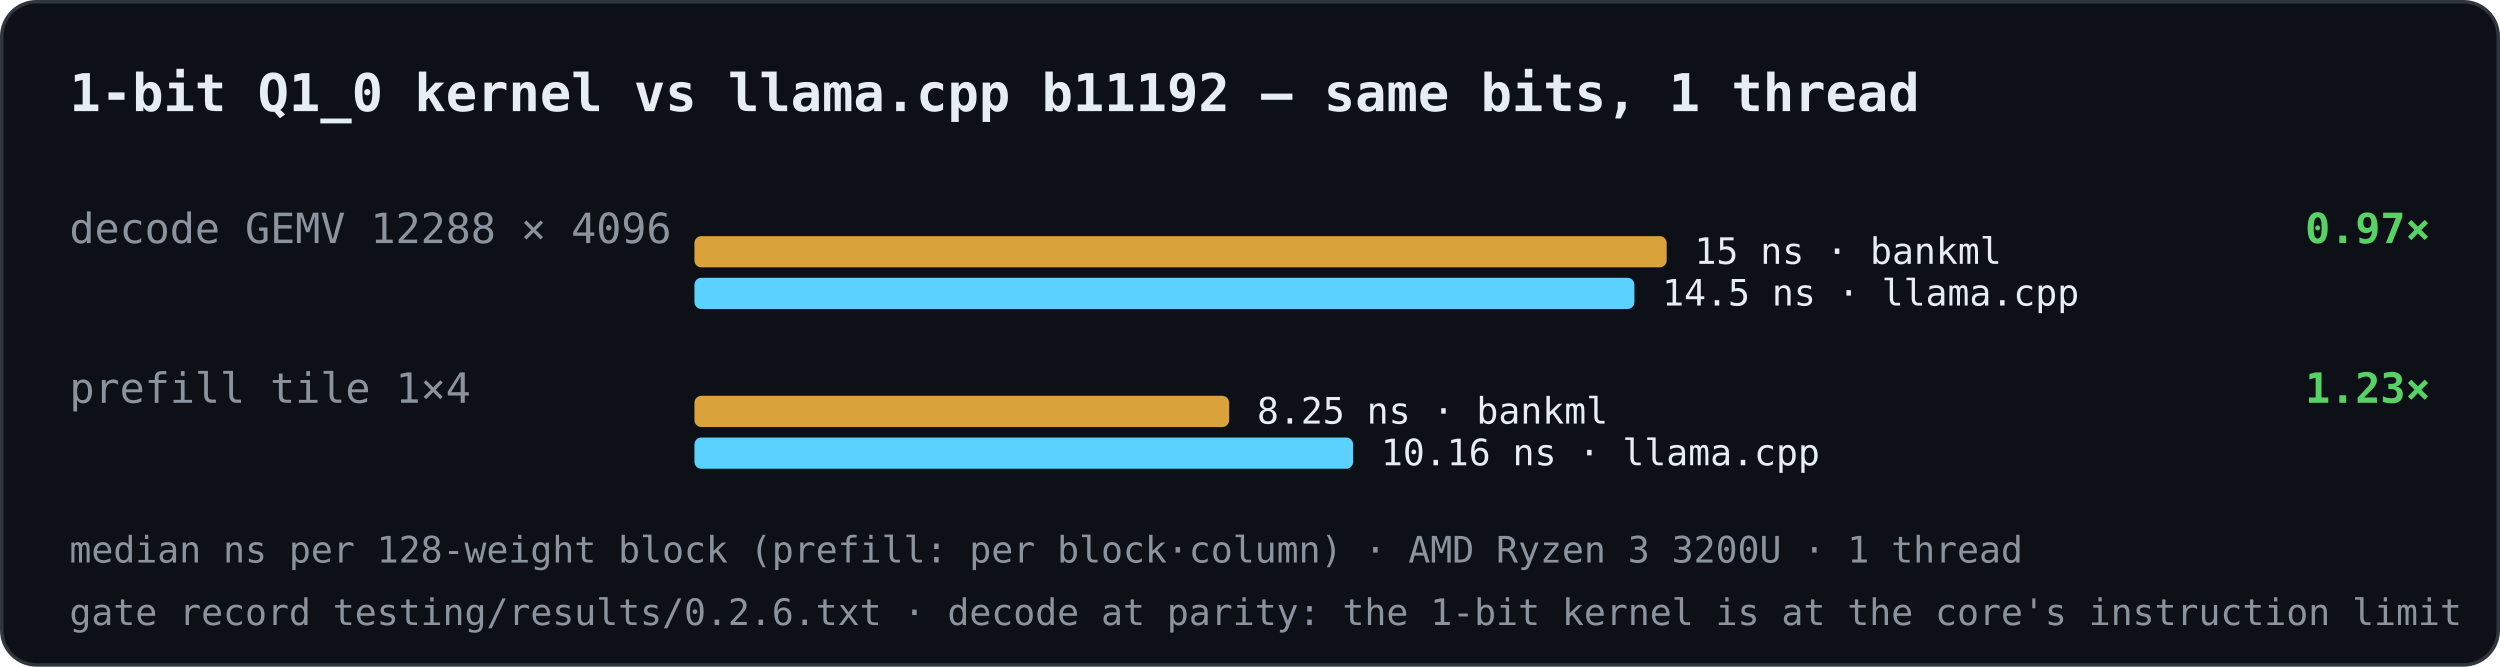
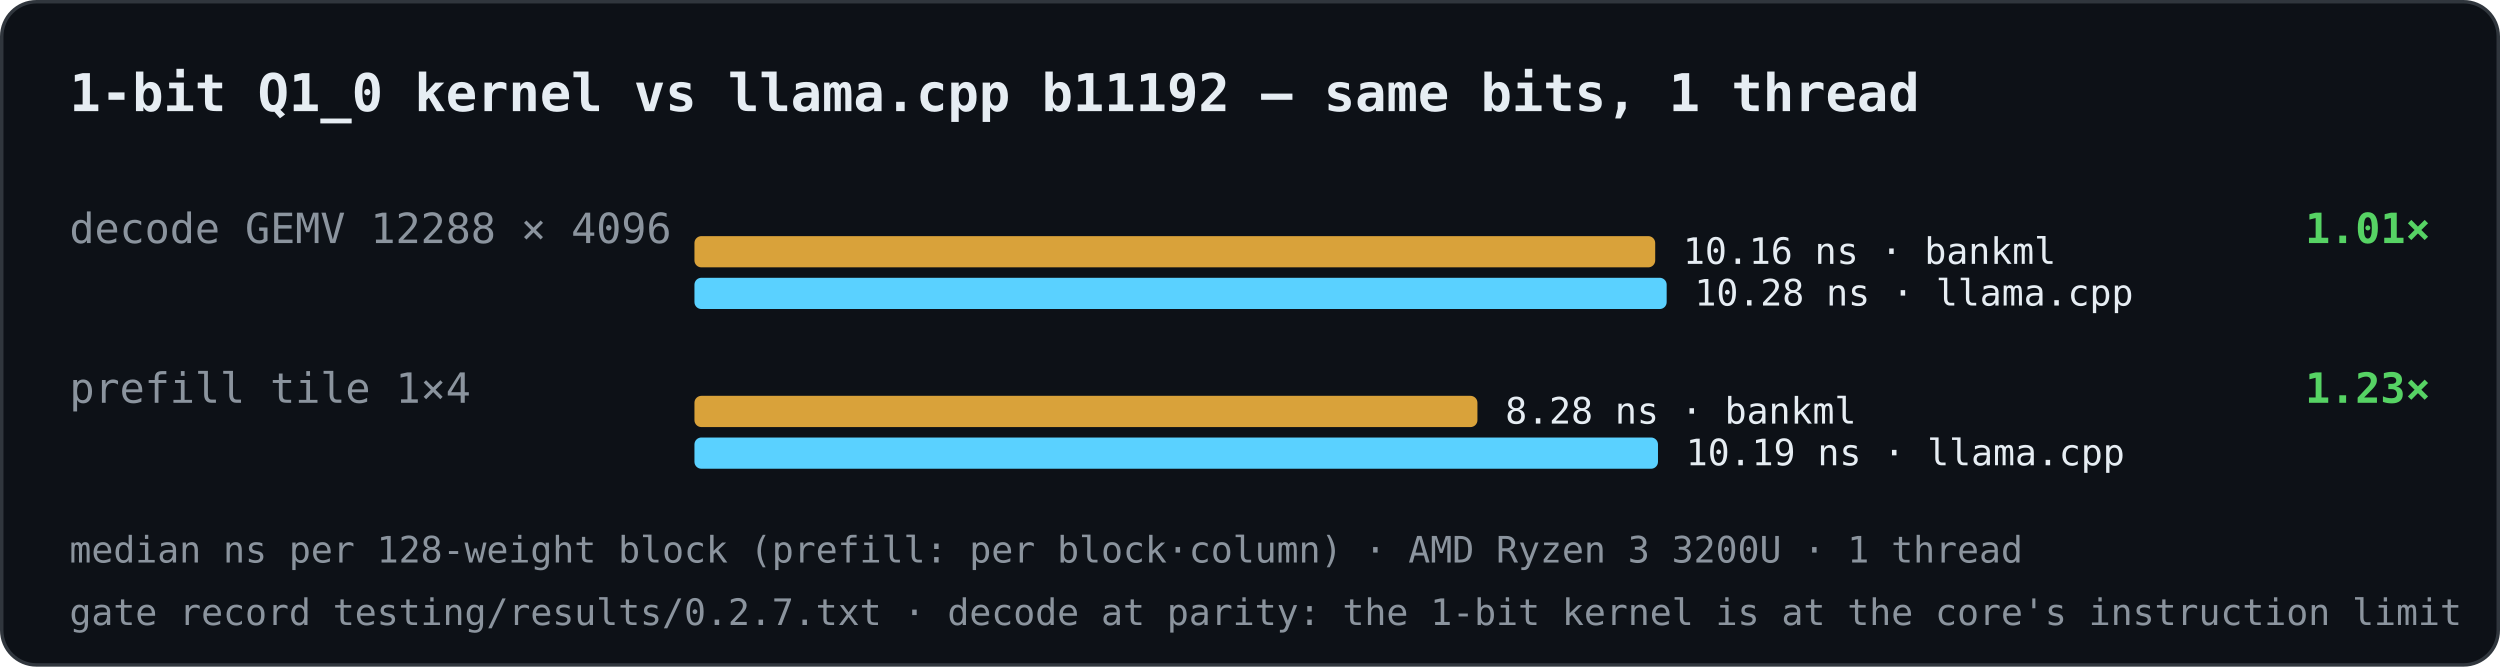
<svg xmlns="http://www.w3.org/2000/svg" width="720" height="192" viewBox="0 0 720 192" role="img" aria-label="1-bit Q1_0 kernel vs llama.cpp b11192 — same bits, 1 thread">
  <rect x="0.5" y="0.5" width="719" height="191" rx="10" fill="#0d1117" stroke="#30363d" />
  <text x="20" y="32" font-family="ui-monospace,SFMono-Regular,Menlo,Consolas,monospace" font-size="15" font-weight="700" text-anchor="start" fill="#e6edf3">1-bit Q1_0 kernel vs llama.cpp b11192 — same bits, 1 thread</text>
  <text x="20" y="70" font-family="ui-monospace,SFMono-Regular,Menlo,Consolas,monospace" font-size="12" font-weight="400" text-anchor="start" fill="#8b949e">decode GEMV 12288 × 4096</text>
-   <rect x="200" y="68" width="280.0" height="9" rx="2" fill="#D9A23A" />
-   <text x="488.0" y="76" font-family="ui-monospace,SFMono-Regular,Menlo,Consolas,monospace" font-size="10.5" font-weight="400" text-anchor="start" fill="#e6edf3">15 ns · bankml</text>
-   <rect x="200" y="80" width="270.7" height="9" rx="2" fill="#5AD1FF" />
-   <text x="478.7" y="88" font-family="ui-monospace,SFMono-Regular,Menlo,Consolas,monospace" font-size="10.5" font-weight="400" text-anchor="start" fill="#e6edf3">14.5 ns · llama.cpp</text>
-   <text x="700" y="70" font-family="ui-monospace,SFMono-Regular,Menlo,Consolas,monospace" font-size="12" font-weight="700" text-anchor="end" fill="#56D364">0.97×</text>
+   <rect x="200" y="68" width="276.7" height="9" rx="2" fill="#D9A23A" />
+   <text x="484.7" y="76" font-family="ui-monospace,SFMono-Regular,Menlo,Consolas,monospace" font-size="10.5" font-weight="400" text-anchor="start" fill="#e6edf3">10.16 ns · bankml</text>
+   <rect x="200" y="80" width="280.0" height="9" rx="2" fill="#5AD1FF" />
+   <text x="488.0" y="88" font-family="ui-monospace,SFMono-Regular,Menlo,Consolas,monospace" font-size="10.5" font-weight="400" text-anchor="start" fill="#e6edf3">10.28 ns · llama.cpp</text>
+   <text x="700" y="70" font-family="ui-monospace,SFMono-Regular,Menlo,Consolas,monospace" font-size="12" font-weight="700" text-anchor="end" fill="#56D364">1.01×</text>
  <text x="20" y="116" font-family="ui-monospace,SFMono-Regular,Menlo,Consolas,monospace" font-size="12" font-weight="400" text-anchor="start" fill="#8b949e">prefill tile 1×4</text>
-   <rect x="200" y="114" width="154.0" height="9" rx="2" fill="#D9A23A" />
-   <text x="362.0" y="122" font-family="ui-monospace,SFMono-Regular,Menlo,Consolas,monospace" font-size="10.5" font-weight="400" text-anchor="start" fill="#e6edf3">8.25 ns · bankml</text>
-   <rect x="200" y="126" width="189.7" height="9" rx="2" fill="#5AD1FF" />
-   <text x="397.7" y="134" font-family="ui-monospace,SFMono-Regular,Menlo,Consolas,monospace" font-size="10.5" font-weight="400" text-anchor="start" fill="#e6edf3">10.16 ns · llama.cpp</text>
+   <rect x="200" y="114" width="225.5" height="9" rx="2" fill="#D9A23A" />
+   <text x="433.5" y="122" font-family="ui-monospace,SFMono-Regular,Menlo,Consolas,monospace" font-size="10.5" font-weight="400" text-anchor="start" fill="#e6edf3">8.28 ns · bankml</text>
+   <rect x="200" y="126" width="277.5" height="9" rx="2" fill="#5AD1FF" />
+   <text x="485.5" y="134" font-family="ui-monospace,SFMono-Regular,Menlo,Consolas,monospace" font-size="10.5" font-weight="400" text-anchor="start" fill="#e6edf3">10.19 ns · llama.cpp</text>
  <text x="700" y="116" font-family="ui-monospace,SFMono-Regular,Menlo,Consolas,monospace" font-size="12" font-weight="700" text-anchor="end" fill="#56D364">1.23×</text>
  <text x="20" y="162" font-family="ui-monospace,SFMono-Regular,Menlo,Consolas,monospace" font-size="10.5" font-weight="400" text-anchor="start" fill="#8b949e">median ns per 128-weight block (prefill: per block·column) · AMD Ryzen 3 3200U · 1 thread</text>
-   <text x="20" y="180" font-family="ui-monospace,SFMono-Regular,Menlo,Consolas,monospace" font-size="10.5" font-weight="400" text-anchor="start" fill="#8b949e">gate record testing/results/0.2.6.txt · decode at parity: the 1-bit kernel is at the core's instruction limit</text>
+   <text x="20" y="180" font-family="ui-monospace,SFMono-Regular,Menlo,Consolas,monospace" font-size="10.5" font-weight="400" text-anchor="start" fill="#8b949e">gate record testing/results/0.2.7.txt · decode at parity: the 1-bit kernel is at the core's instruction limit</text>
</svg>
